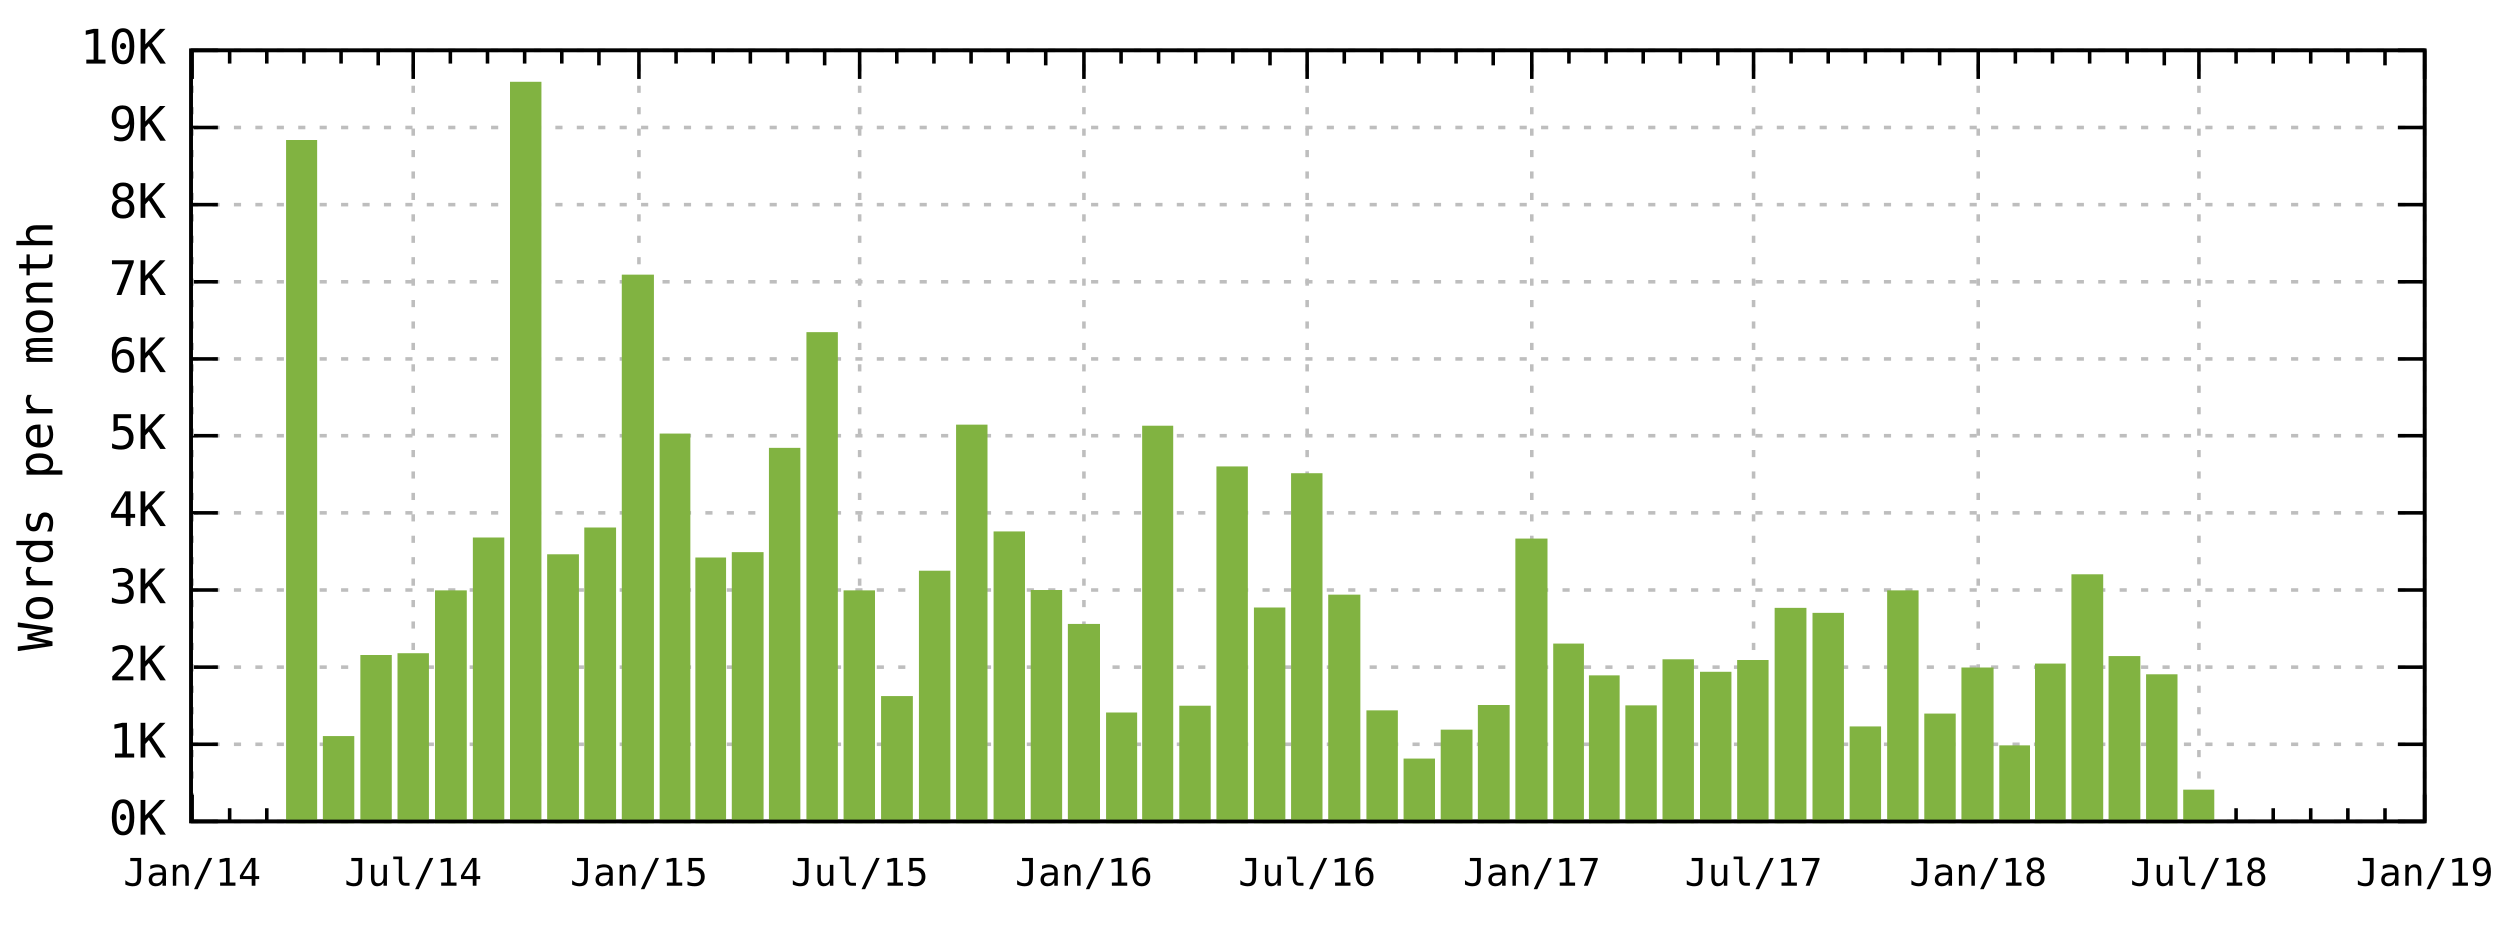
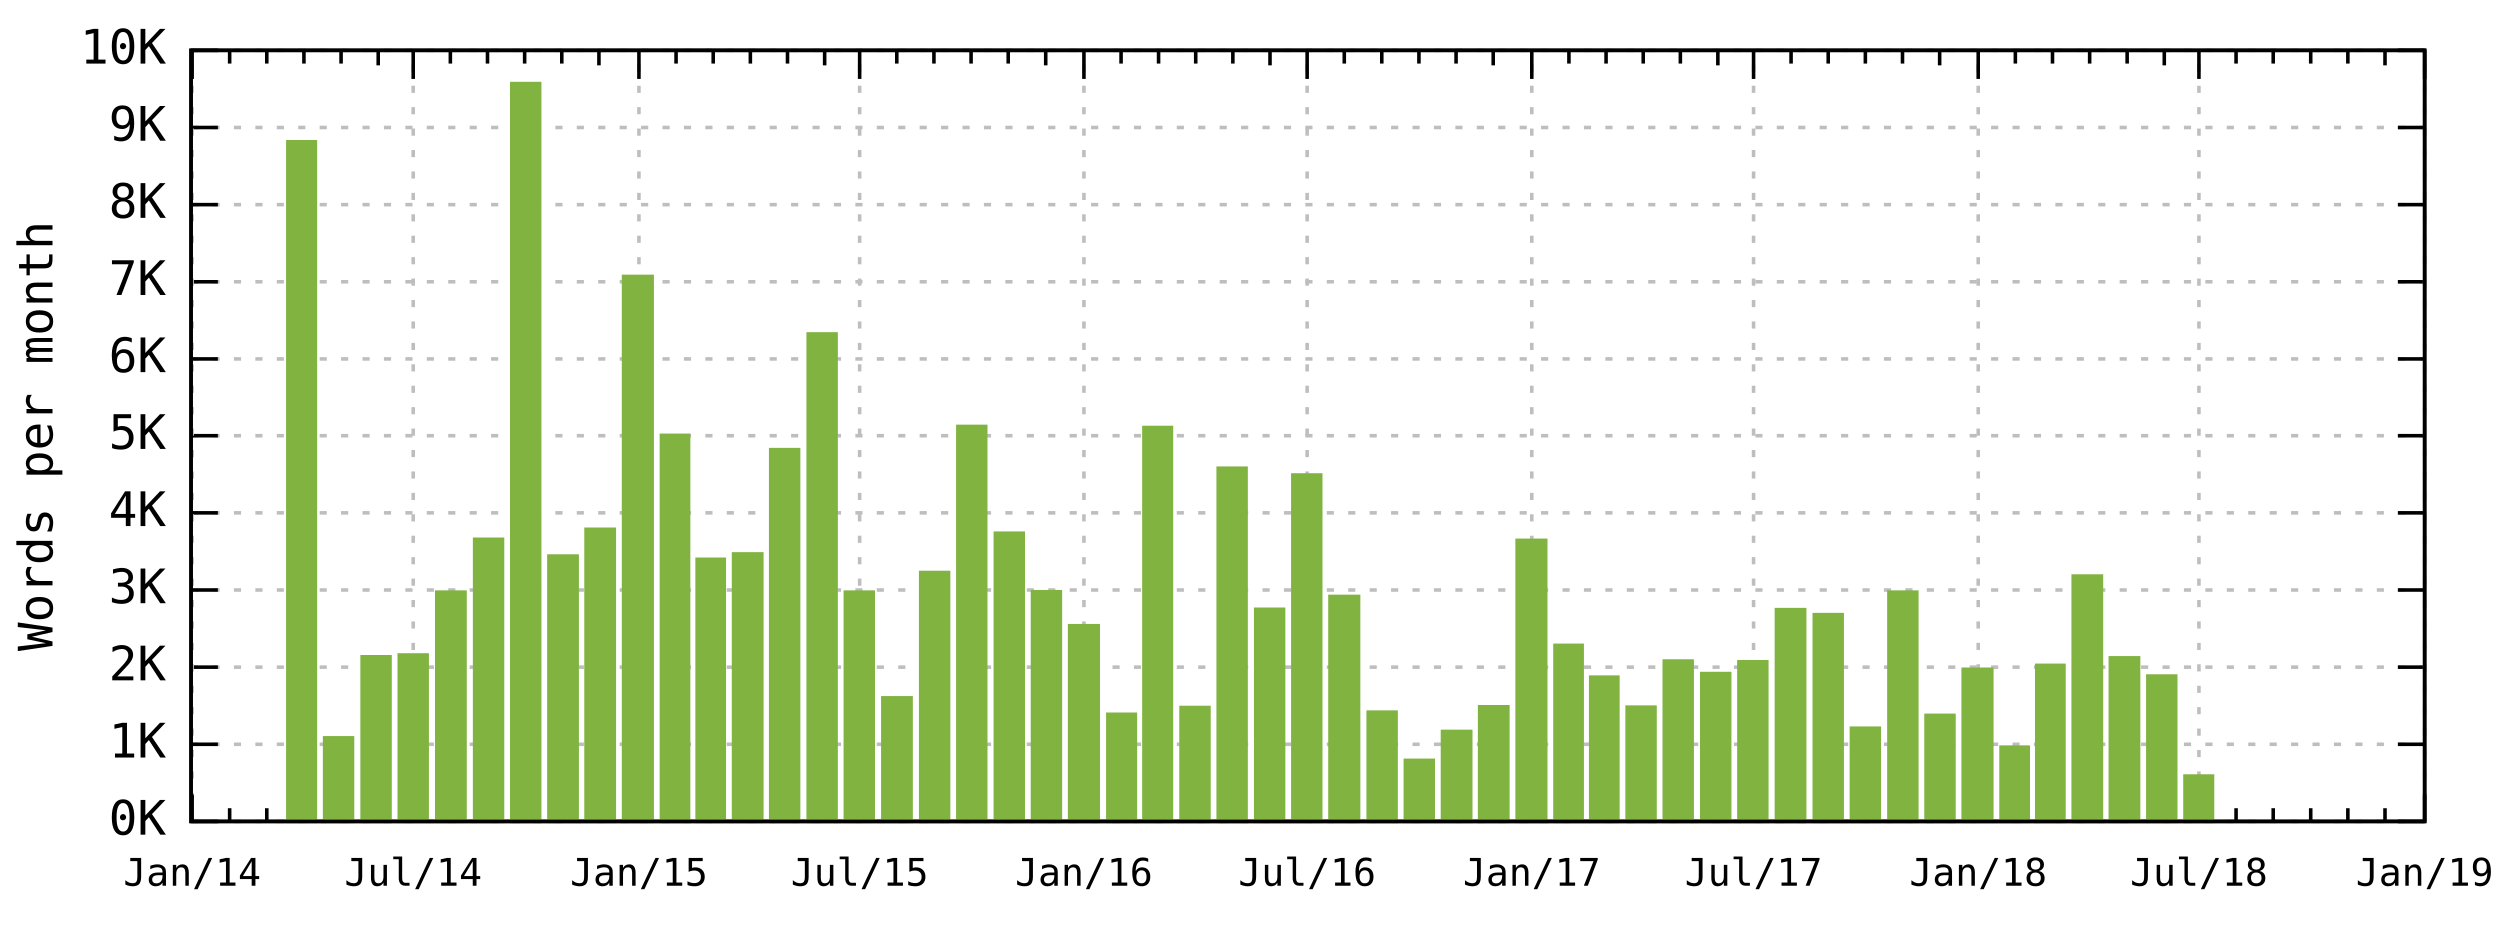
<svg xmlns="http://www.w3.org/2000/svg" xmlns:xlink="http://www.w3.org/1999/xlink" width="700" height="260" viewBox="0 0 700 260">
  <g id="gnuplot_canvas">
    <rect x="0" y="0" width="700" height="260" fill="none" />
    <defs>
      <circle id="gpDot" r="0.5" stroke-width="0.5" />
      <path id="gpPt0" stroke-width="0.267" stroke="currentColor" d="M-1,0 h2 M0,-1 v2" />
      <path id="gpPt1" stroke-width="0.267" stroke="currentColor" d="M-1,-1 L1,1 M1,-1 L-1,1" />
      <path id="gpPt2" stroke-width="0.267" stroke="currentColor" d="M-1,0 L1,0 M0,-1 L0,1 M-1,-1 L1,1 M-1,1 L1,-1" />
      <rect id="gpPt3" stroke-width="0.267" stroke="currentColor" x="-1" y="-1" width="2" height="2" />
      <rect id="gpPt4" stroke-width="0.267" stroke="currentColor" fill="currentColor" x="-1" y="-1" width="2" height="2" />
      <circle id="gpPt5" stroke-width="0.267" stroke="currentColor" cx="0" cy="0" r="1" />
      <use xlink:href="#gpPt5" id="gpPt6" fill="currentColor" stroke="none" />
      <path id="gpPt7" stroke-width="0.267" stroke="currentColor" d="M0,-1.33 L-1.33,0.67 L1.33,0.67 z" />
      <use xlink:href="#gpPt7" id="gpPt8" fill="currentColor" stroke="none" />
      <use xlink:href="#gpPt7" id="gpPt9" stroke="currentColor" transform="rotate(180)" />
      <use xlink:href="#gpPt9" id="gpPt10" fill="currentColor" stroke="none" />
      <use xlink:href="#gpPt3" id="gpPt11" stroke="currentColor" transform="rotate(45)" />
      <use xlink:href="#gpPt11" id="gpPt12" fill="currentColor" stroke="none" />
    </defs>
    <g style="fill:none; color:white; stroke:currentColor; stroke-width:1.00; stroke-linecap:butt; stroke-linejoin:miter">
</g>
    <g style="fill:none; color:black; stroke:currentColor; stroke-width:1.00; stroke-linecap:butt; stroke-linejoin:miter">
</g>
    <g style="fill:none; color:gray; stroke:currentColor; stroke-width:1.00; stroke-linecap:butt; stroke-linejoin:miter">
      <path stroke="rgb(190, 190, 190)" stroke-dasharray=" 2,4" class="gridline" d="M53.5,230.0 L678.9,230.0  h0.01" />
    </g>
    <g style="fill:none; color:black; stroke:currentColor; stroke-width:1.00; stroke-linecap:butt; stroke-linejoin:miter">
      <path stroke="black" d="M53.5,230.0 L61.0,230.0 M678.9,230.0 L671.4,230.0  h0.01" />
      <g transform="translate(46.5,233.7)" style="stroke:none; fill:rgb(0,0,0); font-family:monospace; font-size:10.00pt; text-anchor:end">
        <text>0K</text>
      </g>
    </g>
    <g style="fill:none; color:gray; stroke:currentColor; stroke-width:1.00; stroke-linecap:butt; stroke-linejoin:miter">
      <path stroke="rgb(190, 190, 190)" stroke-dasharray=" 2,4" class="gridline" d="M53.5,208.4 L678.9,208.4  h0.01" />
    </g>
    <g style="fill:none; color:black; stroke:currentColor; stroke-width:1.00; stroke-linecap:butt; stroke-linejoin:miter">
      <path stroke="black" d="M53.5,208.4 L61.0,208.4 M678.9,208.4 L671.4,208.4  h0.01" />
      <g transform="translate(46.5,212.1)" style="stroke:none; fill:rgb(0,0,0); font-family:monospace; font-size:10.00pt; text-anchor:end">
        <text>1K</text>
      </g>
    </g>
    <g style="fill:none; color:gray; stroke:currentColor; stroke-width:1.00; stroke-linecap:butt; stroke-linejoin:miter">
      <path stroke="rgb(190, 190, 190)" stroke-dasharray=" 2,4" class="gridline" d="M53.5,186.8 L678.9,186.8  h0.01" />
    </g>
    <g style="fill:none; color:black; stroke:currentColor; stroke-width:1.00; stroke-linecap:butt; stroke-linejoin:miter">
      <path stroke="black" d="M53.5,186.8 L61.0,186.8 M678.9,186.8 L671.4,186.8  h0.01" />
      <g transform="translate(46.5,190.5)" style="stroke:none; fill:rgb(0,0,0); font-family:monospace; font-size:10.00pt; text-anchor:end">
        <text>2K</text>
      </g>
    </g>
    <g style="fill:none; color:gray; stroke:currentColor; stroke-width:1.00; stroke-linecap:butt; stroke-linejoin:miter">
      <path stroke="rgb(190, 190, 190)" stroke-dasharray=" 2,4" class="gridline" d="M53.5,165.2 L678.9,165.2  h0.01" />
    </g>
    <g style="fill:none; color:black; stroke:currentColor; stroke-width:1.00; stroke-linecap:butt; stroke-linejoin:miter">
      <path stroke="black" d="M53.5,165.2 L61.0,165.2 M678.9,165.2 L671.4,165.2  h0.01" />
      <g transform="translate(46.5,168.9)" style="stroke:none; fill:rgb(0,0,0); font-family:monospace; font-size:10.00pt; text-anchor:end">
        <text>3K</text>
      </g>
    </g>
    <g style="fill:none; color:gray; stroke:currentColor; stroke-width:1.00; stroke-linecap:butt; stroke-linejoin:miter">
      <path stroke="rgb(190, 190, 190)" stroke-dasharray=" 2,4" class="gridline" d="M53.5,143.6 L678.9,143.6  h0.01" />
    </g>
    <g style="fill:none; color:black; stroke:currentColor; stroke-width:1.00; stroke-linecap:butt; stroke-linejoin:miter">
      <path stroke="black" d="M53.5,143.6 L61.0,143.6 M678.9,143.6 L671.4,143.6  h0.01" />
      <g transform="translate(46.5,147.3)" style="stroke:none; fill:rgb(0,0,0); font-family:monospace; font-size:10.00pt; text-anchor:end">
        <text>4K</text>
      </g>
    </g>
    <g style="fill:none; color:gray; stroke:currentColor; stroke-width:1.00; stroke-linecap:butt; stroke-linejoin:miter">
      <path stroke="rgb(190, 190, 190)" stroke-dasharray=" 2,4" class="gridline" d="M53.5,122.0 L678.9,122.0  h0.01" />
    </g>
    <g style="fill:none; color:black; stroke:currentColor; stroke-width:1.00; stroke-linecap:butt; stroke-linejoin:miter">
      <path stroke="black" d="M53.5,122.0 L61.0,122.0 M678.9,122.0 L671.4,122.0  h0.01" />
      <g transform="translate(46.5,125.7)" style="stroke:none; fill:rgb(0,0,0); font-family:monospace; font-size:10.00pt; text-anchor:end">
        <text>5K</text>
      </g>
    </g>
    <g style="fill:none; color:gray; stroke:currentColor; stroke-width:1.00; stroke-linecap:butt; stroke-linejoin:miter">
      <path stroke="rgb(190, 190, 190)" stroke-dasharray=" 2,4" class="gridline" d="M53.5,100.5 L678.9,100.5  h0.01" />
    </g>
    <g style="fill:none; color:black; stroke:currentColor; stroke-width:1.00; stroke-linecap:butt; stroke-linejoin:miter">
      <path stroke="black" d="M53.5,100.5 L61.0,100.5 M678.9,100.5 L671.4,100.5  h0.01" />
      <g transform="translate(46.5,104.2)" style="stroke:none; fill:rgb(0,0,0); font-family:monospace; font-size:10.00pt; text-anchor:end">
        <text>6K</text>
      </g>
    </g>
    <g style="fill:none; color:gray; stroke:currentColor; stroke-width:1.00; stroke-linecap:butt; stroke-linejoin:miter">
      <path stroke="rgb(190, 190, 190)" stroke-dasharray=" 2,4" class="gridline" d="M53.5,78.9 L678.9,78.9  h0.01" />
    </g>
    <g style="fill:none; color:black; stroke:currentColor; stroke-width:1.00; stroke-linecap:butt; stroke-linejoin:miter">
      <path stroke="black" d="M53.5,78.9 L61.0,78.9 M678.9,78.9 L671.4,78.9  h0.01" />
      <g transform="translate(46.5,82.6)" style="stroke:none; fill:rgb(0,0,0); font-family:monospace; font-size:10.00pt; text-anchor:end">
        <text>7K</text>
      </g>
    </g>
    <g style="fill:none; color:gray; stroke:currentColor; stroke-width:1.00; stroke-linecap:butt; stroke-linejoin:miter">
      <path stroke="rgb(190, 190, 190)" stroke-dasharray=" 2,4" class="gridline" d="M53.5,57.3 L678.9,57.3  h0.01" />
    </g>
    <g style="fill:none; color:black; stroke:currentColor; stroke-width:1.00; stroke-linecap:butt; stroke-linejoin:miter">
      <path stroke="black" d="M53.5,57.3 L61.0,57.3 M678.9,57.3 L671.4,57.3  h0.01" />
      <g transform="translate(46.5,61.0)" style="stroke:none; fill:rgb(0,0,0); font-family:monospace; font-size:10.00pt; text-anchor:end">
        <text>8K</text>
      </g>
    </g>
    <g style="fill:none; color:gray; stroke:currentColor; stroke-width:1.00; stroke-linecap:butt; stroke-linejoin:miter">
      <path stroke="rgb(190, 190, 190)" stroke-dasharray=" 2,4" class="gridline" d="M53.5,35.7 L678.9,35.7  h0.01" />
    </g>
    <g style="fill:none; color:black; stroke:currentColor; stroke-width:1.00; stroke-linecap:butt; stroke-linejoin:miter">
      <path stroke="black" d="M53.5,35.7 L61.0,35.7 M678.9,35.7 L671.4,35.7  h0.01" />
      <g transform="translate(46.5,39.4)" style="stroke:none; fill:rgb(0,0,0); font-family:monospace; font-size:10.00pt; text-anchor:end">
        <text>9K</text>
      </g>
    </g>
    <g style="fill:none; color:gray; stroke:currentColor; stroke-width:1.00; stroke-linecap:butt; stroke-linejoin:miter">
      <path stroke="rgb(190, 190, 190)" stroke-dasharray=" 2,4" class="gridline" d="M53.5,14.1 L678.9,14.1  h0.01" />
    </g>
    <g style="fill:none; color:black; stroke:currentColor; stroke-width:1.00; stroke-linecap:butt; stroke-linejoin:miter">
      <path stroke="black" d="M53.5,14.1 L61.0,14.1 M678.9,14.1 L671.4,14.1  h0.01" />
      <g transform="translate(46.5,17.8)" style="stroke:none; fill:rgb(0,0,0); font-family:monospace; font-size:10.00pt; text-anchor:end">
        <text>10K</text>
      </g>
    </g>
    <g style="fill:none; color:gray; stroke:currentColor; stroke-width:1.00; stroke-linecap:butt; stroke-linejoin:miter">
      <path stroke="rgb(190, 190, 190)" stroke-dasharray=" 2,4" class="gridline" d="M53.8,230.0 L53.8,14.1  h0.01" />
    </g>
    <g style="fill:none; color:black; stroke:currentColor; stroke-width:1.00; stroke-linecap:butt; stroke-linejoin:miter">
      <path stroke="black" d="M53.8,230.0 L53.8,222.5 M53.8,14.1 L53.8,21.6  h0.01" />
      <g transform="translate(53.8,248.0)" style="stroke:none; fill:rgb(0,0,0); font-family:monospace; font-size:8.00pt; text-anchor:middle">
        <text>Jan/14</text>
      </g>
      <path stroke="black" d="M64.3,230.0 L64.3,226.3 M64.3,14.1 L64.3,17.8 M74.7,230.0 L74.7,226.3 M74.7,14.1 L74.7,17.8    M85.1,230.0 L85.1,226.3 M85.1,14.1 L85.1,17.8 M95.5,230.0 L95.5,226.3 M95.5,14.1 L95.5,17.8    M105.9,230.0 L105.9,226.3 M105.9,14.1 L105.9,17.8  h0.01" />
    </g>
    <g style="fill:none; color:gray; stroke:currentColor; stroke-width:1.00; stroke-linecap:butt; stroke-linejoin:miter">
      <path stroke="rgb(190, 190, 190)" stroke-dasharray=" 2,4" class="gridline" d="M115.7,230.0 L115.7,14.1  h0.01" />
    </g>
    <g style="fill:none; color:black; stroke:currentColor; stroke-width:1.00; stroke-linecap:butt; stroke-linejoin:miter">
      <path stroke="black" d="M115.7,230.0 L115.7,222.5 M115.7,14.1 L115.7,21.6  h0.01" />
      <g transform="translate(115.7,248.0)" style="stroke:none; fill:rgb(0,0,0); font-family:monospace; font-size:8.00pt; text-anchor:middle">
        <text>Jul/14</text>
      </g>
      <path stroke="black" d="M126.1,230.0 L126.1,226.3 M126.1,14.1 L126.1,17.8 M136.5,230.0 L136.5,226.3 M136.5,14.1 L136.5,17.8    M146.9,230.0 L146.9,226.3 M146.9,14.1 L146.9,17.8 M157.3,230.0 L157.3,226.3 M157.3,14.1 L157.3,17.8    M167.7,230.0 L167.7,226.3 M167.7,14.1 L167.7,17.8  h0.01" />
    </g>
    <g style="fill:none; color:gray; stroke:currentColor; stroke-width:1.00; stroke-linecap:butt; stroke-linejoin:miter">
      <path stroke="rgb(190, 190, 190)" stroke-dasharray=" 2,4" class="gridline" d="M178.9,230.0 L178.9,14.1  h0.01" />
    </g>
    <g style="fill:none; color:black; stroke:currentColor; stroke-width:1.00; stroke-linecap:butt; stroke-linejoin:miter">
      <path stroke="black" d="M178.9,230.0 L178.9,222.5 M178.9,14.1 L178.9,21.6  h0.01" />
      <g transform="translate(178.9,248.0)" style="stroke:none; fill:rgb(0,0,0); font-family:monospace; font-size:8.00pt; text-anchor:middle">
        <text>Jan/15</text>
      </g>
      <path stroke="black" d="M189.3,230.0 L189.3,226.3 M189.3,14.1 L189.3,17.8 M199.7,230.0 L199.7,226.3 M199.7,14.1 L199.7,17.8    M210.1,230.0 L210.1,226.3 M210.1,14.1 L210.1,17.8 M220.5,230.0 L220.5,226.3 M220.5,14.1 L220.5,17.8    M230.9,230.0 L230.9,226.3 M230.9,14.1 L230.9,17.8  h0.01" />
    </g>
    <g style="fill:none; color:gray; stroke:currentColor; stroke-width:1.00; stroke-linecap:butt; stroke-linejoin:miter">
      <path stroke="rgb(190, 190, 190)" stroke-dasharray=" 2,4" class="gridline" d="M240.7,230.0 L240.7,14.1  h0.01" />
    </g>
    <g style="fill:none; color:black; stroke:currentColor; stroke-width:1.00; stroke-linecap:butt; stroke-linejoin:miter">
      <path stroke="black" d="M240.7,230.0 L240.7,222.5 M240.7,14.1 L240.7,21.6  h0.01" />
      <g transform="translate(240.7,248.0)" style="stroke:none; fill:rgb(0,0,0); font-family:monospace; font-size:8.00pt; text-anchor:middle">
        <text>Jul/15</text>
      </g>
      <path stroke="black" d="M251.1,230.0 L251.1,226.3 M251.1,14.1 L251.1,17.8 M261.5,230.0 L261.5,226.3 M261.5,14.1 L261.5,17.8    M271.9,230.0 L271.9,226.3 M271.9,14.1 L271.9,17.8 M282.3,230.0 L282.3,226.3 M282.3,14.1 L282.3,17.8    M292.8,230.0 L292.8,226.3 M292.8,14.1 L292.8,17.8  h0.01" />
    </g>
    <g style="fill:none; color:gray; stroke:currentColor; stroke-width:1.00; stroke-linecap:butt; stroke-linejoin:miter">
      <path stroke="rgb(190, 190, 190)" stroke-dasharray=" 2,4" class="gridline" d="M303.5,230.0 L303.5,14.1  h0.01" />
    </g>
    <g style="fill:none; color:black; stroke:currentColor; stroke-width:1.00; stroke-linecap:butt; stroke-linejoin:miter">
      <path stroke="black" d="M303.5,230.0 L303.5,222.5 M303.5,14.1 L303.5,21.6  h0.01" />
      <g transform="translate(303.5,248.0)" style="stroke:none; fill:rgb(0,0,0); font-family:monospace; font-size:8.00pt; text-anchor:middle">
        <text>Jan/16</text>
      </g>
      <path stroke="black" d="M313.9,230.0 L313.9,226.3 M313.9,14.1 L313.9,17.8 M324.4,230.0 L324.4,226.3 M324.4,14.1 L324.4,17.8    M334.8,230.0 L334.8,226.3 M334.8,14.1 L334.8,17.8 M345.2,230.0 L345.2,226.3 M345.2,14.1 L345.2,17.8    M355.6,230.0 L355.6,226.3 M355.6,14.1 L355.6,17.8  h0.01" />
    </g>
    <g style="fill:none; color:gray; stroke:currentColor; stroke-width:1.00; stroke-linecap:butt; stroke-linejoin:miter">
      <path stroke="rgb(190, 190, 190)" stroke-dasharray=" 2,4" class="gridline" d="M366.0,230.0 L366.0,14.1  h0.01" />
    </g>
    <g style="fill:none; color:black; stroke:currentColor; stroke-width:1.00; stroke-linecap:butt; stroke-linejoin:miter">
      <path stroke="black" d="M366.0,230.0 L366.0,222.5 M366.0,14.1 L366.0,21.6  h0.01" />
      <g transform="translate(366.0,248.0)" style="stroke:none; fill:rgb(0,0,0); font-family:monospace; font-size:8.00pt; text-anchor:middle">
        <text>Jul/16</text>
      </g>
      <path stroke="black" d="M376.4,230.0 L376.4,226.3 M376.4,14.1 L376.4,17.8 M386.9,230.0 L386.9,226.3 M386.9,14.1 L386.9,17.8    M397.3,230.0 L397.3,226.3 M397.3,14.1 L397.3,17.8 M407.7,230.0 L407.7,226.3 M407.7,14.1 L407.7,17.8    M418.1,230.0 L418.1,226.3 M418.1,14.1 L418.1,17.8  h0.01" />
    </g>
    <g style="fill:none; color:gray; stroke:currentColor; stroke-width:1.00; stroke-linecap:butt; stroke-linejoin:miter">
      <path stroke="rgb(190, 190, 190)" stroke-dasharray=" 2,4" class="gridline" d="M428.9,230.0 L428.9,14.1  h0.01" />
    </g>
    <g style="fill:none; color:black; stroke:currentColor; stroke-width:1.00; stroke-linecap:butt; stroke-linejoin:miter">
      <path stroke="black" d="M428.9,230.0 L428.9,222.5 M428.9,14.1 L428.9,21.6  h0.01" />
      <g transform="translate(428.9,248.0)" style="stroke:none; fill:rgb(0,0,0); font-family:monospace; font-size:8.00pt; text-anchor:middle">
        <text>Jan/17</text>
      </g>
      <path stroke="black" d="M439.3,230.0 L439.3,226.3 M439.3,14.1 L439.3,17.8 M449.7,230.0 L449.7,226.3 M449.7,14.1 L449.7,17.8    M460.1,230.0 L460.1,226.3 M460.1,14.1 L460.1,17.8 M470.5,230.0 L470.5,226.3 M470.5,14.1 L470.5,17.8    M481.0,230.0 L481.0,226.3 M481.0,14.1 L481.0,17.8  h0.01" />
    </g>
    <g style="fill:none; color:gray; stroke:currentColor; stroke-width:1.00; stroke-linecap:butt; stroke-linejoin:miter">
      <path stroke="rgb(190, 190, 190)" stroke-dasharray=" 2,4" class="gridline" d="M491.0,230.0 L491.0,14.1  h0.01" />
    </g>
    <g style="fill:none; color:black; stroke:currentColor; stroke-width:1.00; stroke-linecap:butt; stroke-linejoin:miter">
      <path stroke="black" d="M491.0,230.0 L491.0,222.5 M491.0,14.1 L491.0,21.6  h0.01" />
      <g transform="translate(491.0,248.0)" style="stroke:none; fill:rgb(0,0,0); font-family:monospace; font-size:8.00pt; text-anchor:middle">
        <text>Jul/17</text>
      </g>
      <path stroke="black" d="M501.5,230.0 L501.5,226.3 M501.5,14.1 L501.5,17.8 M511.9,230.0 L511.9,226.3 M511.9,14.1 L511.9,17.8    M522.3,230.0 L522.3,226.3 M522.3,14.1 L522.3,17.8 M532.7,230.0 L532.7,226.3 M532.7,14.1 L532.7,17.8    M543.1,230.0 L543.1,226.3 M543.1,14.1 L543.1,17.8  h0.01" />
    </g>
    <g style="fill:none; color:gray; stroke:currentColor; stroke-width:1.00; stroke-linecap:butt; stroke-linejoin:miter">
      <path stroke="rgb(190, 190, 190)" stroke-dasharray=" 2,4" class="gridline" d="M553.9,230.0 L553.9,14.1  h0.01" />
    </g>
    <g style="fill:none; color:black; stroke:currentColor; stroke-width:1.00; stroke-linecap:butt; stroke-linejoin:miter">
      <path stroke="black" d="M553.9,230.0 L553.9,222.5 M553.9,14.1 L553.9,21.6  h0.01" />
      <g transform="translate(553.9,248.0)" style="stroke:none; fill:rgb(0,0,0); font-family:monospace; font-size:8.00pt; text-anchor:middle">
        <text>Jan/18</text>
      </g>
      <path stroke="black" d="M564.3,230.0 L564.3,226.3 M564.3,14.1 L564.3,17.8 M574.7,230.0 L574.7,226.3 M574.7,14.1 L574.7,17.8    M585.1,230.0 L585.1,226.3 M585.1,14.1 L585.1,17.8 M595.6,230.0 L595.6,226.3 M595.6,14.1 L595.6,17.8    M606.0,230.0 L606.0,226.3 M606.0,14.1 L606.0,17.8  h0.01" />
    </g>
    <g style="fill:none; color:gray; stroke:currentColor; stroke-width:1.00; stroke-linecap:butt; stroke-linejoin:miter">
      <path stroke="rgb(190, 190, 190)" stroke-dasharray=" 2,4" class="gridline" d="M615.7,230.0 L615.7,14.1  h0.01" />
    </g>
    <g style="fill:none; color:black; stroke:currentColor; stroke-width:1.00; stroke-linecap:butt; stroke-linejoin:miter">
      <path stroke="black" d="M615.7,230.0 L615.7,222.5 M615.7,14.1 L615.7,21.6  h0.01" />
      <g transform="translate(615.7,248.0)" style="stroke:none; fill:rgb(0,0,0); font-family:monospace; font-size:8.00pt; text-anchor:middle">
        <text>Jul/18</text>
      </g>
      <path stroke="black" d="M626.1,230.0 L626.1,226.3 M626.1,14.1 L626.1,17.8 M636.5,230.0 L636.5,226.3 M636.5,14.1 L636.5,17.8    M647.0,230.0 L647.0,226.3 M647.0,14.1 L647.0,17.8 M657.4,230.0 L657.4,226.3 M657.4,14.1 L657.4,17.8    M667.8,230.0 L667.8,226.3 M667.8,14.1 L667.8,17.8  h0.01" />
    </g>
    <g style="fill:none; color:gray; stroke:currentColor; stroke-width:1.00; stroke-linecap:butt; stroke-linejoin:miter">
      <path stroke="rgb(190, 190, 190)" stroke-dasharray=" 2,4" class="gridline" d="M678.9,230.0 L678.9,14.1  h0.01" />
    </g>
    <g style="fill:none; color:black; stroke:currentColor; stroke-width:1.00; stroke-linecap:butt; stroke-linejoin:miter">
      <path stroke="black" d="M678.9,230.0 L678.9,222.5 M678.9,14.1 L678.9,21.6  h0.01" />
      <g transform="translate(678.9,248.0)" style="stroke:none; fill:rgb(0,0,0); font-family:monospace; font-size:8.00pt; text-anchor:middle">
        <text>Jan/19</text>
      </g>
      <path stroke="black" d="M53.5,14.1 L53.5,230.0 L678.9,230.0 L678.9,14.1 L53.5,14.1 Z  h0.01" />
      <g transform="translate(14.7,122.1) rotate(270)" style="stroke:none; fill:rgb(0,0,0); font-family:monospace; font-size:10.00pt; text-anchor:middle">
        <text>Words per month</text>
      </g>
    </g>
    <g id="gnuplot_plot_1">
      <g style="fill:none; color:red; stroke:currentColor; stroke-width:1.00; stroke-linecap:butt; stroke-linejoin:miter">
        <g style="stroke:none; shape-rendering:crispEdges">
          <polygon fill="rgb(129, 179,  65)" points="80.6,230.0 88.4,230.0 88.4,39.6 80.6,39.6 " />
        </g>
        <path stroke="rgb(129, 179,  65)" d="M80.6,230.0 L80.6,39.7 L88.3,39.7 L88.3,230.0 L80.6,230.0 Z  h0.01" />
        <g style="stroke:none; shape-rendering:crispEdges">
          <polygon fill="rgb(129, 179,  65)" points="90.9,230.0 98.8,230.0 98.8,206.5 90.9,206.5 " />
        </g>
        <path stroke="rgb(129, 179,  65)" d="M90.9,230.0 L90.9,206.6 L98.7,206.6 L98.7,230.0 L90.9,230.0 Z  h0.01" />
        <g style="stroke:none; shape-rendering:crispEdges">
          <polygon fill="rgb(129, 179,  65)" points="101.4,230.0 109.3,230.0 109.3,183.8 101.4,183.8 " />
        </g>
        <path stroke="rgb(129, 179,  65)" d="M101.4,230.0 L101.4,183.9 L109.2,183.9 L109.2,230.0 L101.4,230.0 Z  h0.01" />
        <g style="stroke:none; shape-rendering:crispEdges">
          <polygon fill="rgb(129, 179,  65)" points="111.8,230.0 119.7,230.0 119.7,183.3 111.8,183.3 " />
        </g>
        <path stroke="rgb(129, 179,  65)" d="M111.8,230.0 L111.8,183.4 L119.6,183.4 L119.6,230.0 L111.8,230.0 Z  h0.01" />
        <g style="stroke:none; shape-rendering:crispEdges">
          <polygon fill="rgb(129, 179,  65)" points="122.3,230.0 130.3,230.0 130.3,165.7 122.3,165.7 " />
        </g>
        <path stroke="rgb(129, 179,  65)" d="M122.3,230.0 L122.3,165.8 L130.2,165.8 L130.2,230.0 L122.3,230.0 Z  h0.01" />
        <g style="stroke:none; shape-rendering:crispEdges">
          <polygon fill="rgb(129, 179,  65)" points="132.9,230.0 140.8,230.0 140.8,150.9 132.9,150.9 " />
        </g>
        <path stroke="rgb(129, 179,  65)" d="M132.9,230.0 L132.9,151.0 L140.7,151.0 L140.7,230.0 L132.9,230.0 Z  h0.01" />
        <g style="stroke:none; shape-rendering:crispEdges">
          <polygon fill="rgb(129, 179,  65)" points="143.3,230.0 151.2,230.0 151.2,23.3 143.3,23.3 " />
        </g>
        <path stroke="rgb(129, 179,  65)" d="M143.3,230.0 L143.3,23.4 L151.1,23.4 L151.1,230.0 L143.3,230.0 Z  h0.01" />
        <g style="stroke:none; shape-rendering:crispEdges">
          <polygon fill="rgb(129, 179,  65)" points="153.7,230.0 161.7,230.0 161.7,155.6 153.7,155.6 " />
        </g>
        <path stroke="rgb(129, 179,  65)" d="M153.7,230.0 L153.7,155.7 L161.6,155.7 L161.6,230.0 L153.7,230.0 Z  h0.01" />
        <g style="stroke:none; shape-rendering:crispEdges">
          <polygon fill="rgb(129, 179,  65)" points="164.1,230.0 172.1,230.0 172.1,148.1 164.1,148.1 " />
        </g>
        <path stroke="rgb(129, 179,  65)" d="M164.1,230.0 L164.1,148.2 L172.0,148.2 L172.0,230.0 L164.1,230.0 Z  h0.01" />
        <g style="stroke:none; shape-rendering:crispEdges">
          <polygon fill="rgb(129, 179,  65)" points="174.6,230.0 182.7,230.0 182.7,77.3 174.6,77.3 " />
        </g>
        <path stroke="rgb(129, 179,  65)" d="M174.6,230.0 L174.6,77.4 L182.6,77.4 L182.6,230.0 L174.6,230.0 Z  h0.01" />
        <g style="stroke:none; shape-rendering:crispEdges">
          <polygon fill="rgb(129, 179,  65)" points="185.2,230.0 192.9,230.0 192.9,121.8 185.2,121.8 " />
        </g>
        <path stroke="rgb(129, 179,  65)" d="M185.2,230.0 L185.2,121.9 L192.8,121.9 L192.8,230.0 L185.2,230.0 Z  h0.01" />
        <g style="stroke:none; shape-rendering:crispEdges">
          <polygon fill="rgb(129, 179,  65)" points="195.2,230.0 202.9,230.0 202.9,156.5 195.2,156.5 " />
        </g>
        <path stroke="rgb(129, 179,  65)" d="M195.2,230.0 L195.2,156.6 L202.8,156.6 L202.8,230.0 L195.2,230.0 Z  h0.01" />
        <g style="stroke:none; shape-rendering:crispEdges">
          <polygon fill="rgb(129, 179,  65)" points="205.4,230.0 213.4,230.0 213.4,155.0 205.4,155.0 " />
        </g>
        <path stroke="rgb(129, 179,  65)" d="M205.4,230.0 L205.4,155.1 L213.3,155.1 L213.3,230.0 L205.4,230.0 Z  h0.01" />
        <g style="stroke:none; shape-rendering:crispEdges">
          <polygon fill="rgb(129, 179,  65)" points="215.8,230.0 223.7,230.0 223.7,125.8 215.8,125.8 " />
        </g>
        <path stroke="rgb(129, 179,  65)" d="M215.8,230.0 L215.8,125.9 L223.6,125.9 L223.6,230.0 L215.8,230.0 Z  h0.01" />
        <g style="stroke:none; shape-rendering:crispEdges">
          <polygon fill="rgb(129, 179,  65)" points="226.3,230.0 234.2,230.0 234.2,93.4 226.3,93.4 " />
        </g>
        <path stroke="rgb(129, 179,  65)" d="M226.3,230.0 L226.3,93.5 L234.1,93.5 L234.1,230.0 L226.3,230.0 Z  h0.01" />
        <g style="stroke:none; shape-rendering:crispEdges">
          <polygon fill="rgb(129, 179,  65)" points="236.7,230.0 244.6,230.0 244.6,165.7 236.7,165.7 " />
        </g>
        <path stroke="rgb(129, 179,  65)" d="M236.7,230.0 L236.7,165.8 L244.5,165.8 L244.5,230.0 L236.7,230.0 Z  h0.01" />
        <g style="stroke:none; shape-rendering:crispEdges">
          <polygon fill="rgb(129, 179,  65)" points="247.2,230.0 255.2,230.0 255.2,195.3 247.2,195.3 " />
        </g>
        <path stroke="rgb(129, 179,  65)" d="M247.2,230.0 L247.2,195.4 L255.1,195.4 L255.1,230.0 L247.2,230.0 Z  h0.01" />
        <g style="stroke:none; shape-rendering:crispEdges">
          <polygon fill="rgb(129, 179,  65)" points="257.8,230.0 265.7,230.0 265.7,160.2 257.8,160.2 " />
        </g>
        <path stroke="rgb(129, 179,  65)" d="M257.8,230.0 L257.8,160.3 L265.6,160.3 L265.6,230.0 L257.8,230.0 Z  h0.01" />
        <g style="stroke:none; shape-rendering:crispEdges">
          <polygon fill="rgb(129, 179,  65)" points="268.2,230.0 276.1,230.0 276.1,119.3 268.2,119.3 " />
        </g>
        <path stroke="rgb(129, 179,  65)" d="M268.2,230.0 L268.2,119.4 L276.0,119.4 L276.0,230.0 L268.2,230.0 Z  h0.01" />
        <g style="stroke:none; shape-rendering:crispEdges">
          <polygon fill="rgb(129, 179,  65)" points="278.7,230.0 286.6,230.0 286.6,149.2 278.7,149.2 " />
        </g>
        <path stroke="rgb(129, 179,  65)" d="M278.7,230.0 L278.7,149.3 L286.5,149.3 L286.5,230.0 L278.7,230.0 Z  h0.01" />
        <g style="stroke:none; shape-rendering:crispEdges">
          <polygon fill="rgb(129, 179,  65)" points="289.1,230.0 297.0,230.0 297.0,165.6 289.1,165.6 " />
        </g>
        <path stroke="rgb(129, 179,  65)" d="M289.1,230.0 L289.1,165.7 L296.9,165.7 L296.9,230.0 L289.1,230.0 Z  h0.01" />
        <g style="stroke:none; shape-rendering:crispEdges">
          <polygon fill="rgb(129, 179,  65)" points="299.5,230.0 307.6,230.0 307.6,175.1 299.5,175.1 " />
        </g>
        <path stroke="rgb(129, 179,  65)" d="M299.5,230.0 L299.5,175.2 L307.5,175.2 L307.5,230.0 L299.5,230.0 Z  h0.01" />
        <g style="stroke:none; shape-rendering:crispEdges">
          <polygon fill="rgb(129, 179,  65)" points="310.2,230.0 318.0,230.0 318.0,199.9 310.2,199.9 " />
        </g>
        <path stroke="rgb(129, 179,  65)" d="M310.2,230.0 L310.2,200.0 L317.9,200.0 L317.9,230.0 L310.2,230.0 Z  h0.01" />
        <g style="stroke:none; shape-rendering:crispEdges">
          <polygon fill="rgb(129, 179,  65)" points="320.3,230.0 328.1,230.0 328.1,119.6 320.3,119.6 " />
        </g>
        <path stroke="rgb(129, 179,  65)" d="M320.3,230.0 L320.3,119.7 L328.0,119.7 L328.0,230.0 L320.3,230.0 Z  h0.01" />
        <g style="stroke:none; shape-rendering:crispEdges">
          <polygon fill="rgb(129, 179,  65)" points="330.7,230.0 338.6,230.0 338.6,198.0 330.7,198.0 " />
        </g>
        <path stroke="rgb(129, 179,  65)" d="M330.7,230.0 L330.7,198.1 L338.5,198.1 L338.5,230.0 L330.7,230.0 Z  h0.01" />
        <g style="stroke:none; shape-rendering:crispEdges">
          <polygon fill="rgb(129, 179,  65)" points="341.1,230.0 349.0,230.0 349.0,131.0 341.1,131.0 " />
        </g>
        <path stroke="rgb(129, 179,  65)" d="M341.1,230.0 L341.1,131.1 L348.9,131.1 L348.9,230.0 L341.1,230.0 Z  h0.01" />
        <g style="stroke:none; shape-rendering:crispEdges">
          <polygon fill="rgb(129, 179,  65)" points="351.6,230.0 359.5,230.0 359.5,170.5 351.6,170.5 " />
        </g>
        <path stroke="rgb(129, 179,  65)" d="M351.6,230.0 L351.6,170.6 L359.4,170.6 L359.4,230.0 L351.6,230.0 Z  h0.01" />
        <g style="stroke:none; shape-rendering:crispEdges">
          <polygon fill="rgb(129, 179,  65)" points="362.0,230.0 369.9,230.0 369.9,132.9 362.0,132.9 " />
        </g>
        <path stroke="rgb(129, 179,  65)" d="M362.0,230.0 L362.0,133.0 L369.8,133.0 L369.8,230.0 L362.0,230.0 Z  h0.01" />
        <g style="stroke:none; shape-rendering:crispEdges">
          <polygon fill="rgb(129, 179,  65)" points="372.4,230.0 380.5,230.0 380.5,166.9 372.4,166.9 " />
        </g>
        <path stroke="rgb(129, 179,  65)" d="M372.4,230.0 L372.4,167.0 L380.4,167.0 L380.4,230.0 L372.4,230.0 Z  h0.01" />
        <g style="stroke:none; shape-rendering:crispEdges">
          <polygon fill="rgb(129, 179,  65)" points="383.1,230.0 391.0,230.0 391.0,199.3 383.1,199.3 " />
        </g>
        <path stroke="rgb(129, 179,  65)" d="M383.1,230.0 L383.1,199.4 L390.9,199.4 L390.9,230.0 L383.1,230.0 Z  h0.01" />
        <g style="stroke:none; shape-rendering:crispEdges">
          <polygon fill="rgb(129, 179,  65)" points="393.5,230.0 401.4,230.0 401.4,212.8 393.5,212.8 " />
        </g>
        <path stroke="rgb(129, 179,  65)" d="M393.5,230.0 L393.5,212.9 L401.3,212.9 L401.3,230.0 L393.5,230.0 Z  h0.01" />
        <g style="stroke:none; shape-rendering:crispEdges">
          <polygon fill="rgb(129, 179,  65)" points="403.9,230.0 411.9,230.0 411.9,204.7 403.9,204.7 " />
        </g>
        <path stroke="rgb(129, 179,  65)" d="M403.9,230.0 L403.9,204.8 L411.8,204.8 L411.8,230.0 L403.9,230.0 Z  h0.01" />
        <g style="stroke:none; shape-rendering:crispEdges">
          <polygon fill="rgb(129, 179,  65)" points="414.3,230.0 422.3,230.0 422.3,197.8 414.3,197.8 " />
        </g>
        <path stroke="rgb(129, 179,  65)" d="M414.3,230.0 L414.3,197.9 L422.2,197.9 L422.2,230.0 L414.3,230.0 Z  h0.01" />
        <g style="stroke:none; shape-rendering:crispEdges">
          <polygon fill="rgb(129, 179,  65)" points="424.8,230.0 432.9,230.0 432.9,151.2 424.8,151.2 " />
        </g>
        <path stroke="rgb(129, 179,  65)" d="M424.8,230.0 L424.8,151.3 L432.8,151.3 L432.8,230.0 L424.8,230.0 Z  h0.01" />
        <g style="stroke:none; shape-rendering:crispEdges">
          <polygon fill="rgb(129, 179,  65)" points="435.4,230.0 443.1,230.0 443.1,180.6 435.4,180.6 " />
        </g>
        <path stroke="rgb(129, 179,  65)" d="M435.4,230.0 L435.4,180.7 L443.0,180.7 L443.0,230.0 L435.4,230.0 Z  h0.01" />
        <g style="stroke:none; shape-rendering:crispEdges">
          <polygon fill="rgb(129, 179,  65)" points="445.4,230.0 453.1,230.0 453.1,189.5 445.4,189.5 " />
        </g>
        <path stroke="rgb(129, 179,  65)" d="M445.4,230.0 L445.4,189.6 L453.0,189.6 L453.0,230.0 L445.4,230.0 Z  h0.01" />
        <g style="stroke:none; shape-rendering:crispEdges">
          <polygon fill="rgb(129, 179,  65)" points="455.6,230.0 463.5,230.0 463.5,197.9 455.6,197.9 " />
        </g>
        <path stroke="rgb(129, 179,  65)" d="M455.6,230.0 L455.6,198.0 L463.4,198.0 L463.4,230.0 L455.6,230.0 Z  h0.01" />
        <g style="stroke:none; shape-rendering:crispEdges">
          <polygon fill="rgb(129, 179,  65)" points="466.0,230.0 473.9,230.0 473.9,185.0 466.0,185.0 " />
        </g>
        <path stroke="rgb(129, 179,  65)" d="M466.0,230.0 L466.0,185.1 L473.8,185.1 L473.8,230.0 L466.0,230.0 Z  h0.01" />
        <g style="stroke:none; shape-rendering:crispEdges">
          <polygon fill="rgb(129, 179,  65)" points="476.5,230.0 484.4,230.0 484.4,188.5 476.5,188.5 " />
        </g>
        <path stroke="rgb(129, 179,  65)" d="M476.5,230.0 L476.5,188.6 L484.3,188.6 L484.3,230.0 L476.5,230.0 Z  h0.01" />
        <g style="stroke:none; shape-rendering:crispEdges">
          <polygon fill="rgb(129, 179,  65)" points="486.9,230.0 494.8,230.0 494.8,185.2 486.9,185.2 " />
        </g>
        <path stroke="rgb(129, 179,  65)" d="M486.9,230.0 L486.9,185.3 L494.7,185.3 L494.7,230.0 L486.9,230.0 Z  h0.01" />
        <g style="stroke:none; shape-rendering:crispEdges">
          <polygon fill="rgb(129, 179,  65)" points="497.4,230.0 505.4,230.0 505.4,170.6 497.4,170.6 " />
        </g>
        <path stroke="rgb(129, 179,  65)" d="M497.4,230.0 L497.4,170.7 L505.3,170.7 L505.3,230.0 L497.4,230.0 Z  h0.01" />
        <g style="stroke:none; shape-rendering:crispEdges">
          <polygon fill="rgb(129, 179,  65)" points="508.0,230.0 515.9,230.0 515.9,172.0 508.0,172.0 " />
        </g>
        <path stroke="rgb(129, 179,  65)" d="M508.0,230.0 L508.0,172.1 L515.8,172.1 L515.8,230.0 L508.0,230.0 Z  h0.01" />
        <g style="stroke:none; shape-rendering:crispEdges">
          <polygon fill="rgb(129, 179,  65)" points="518.4,230.0 526.3,230.0 526.3,203.8 518.4,203.8 " />
        </g>
        <path stroke="rgb(129, 179,  65)" d="M518.4,230.0 L518.4,203.9 L526.2,203.9 L526.2,230.0 L518.4,230.0 Z  h0.01" />
        <g style="stroke:none; shape-rendering:crispEdges">
          <polygon fill="rgb(129, 179,  65)" points="528.9,230.0 536.8,230.0 536.8,165.7 528.9,165.7 " />
        </g>
        <path stroke="rgb(129, 179,  65)" d="M528.9,230.0 L528.9,165.8 L536.7,165.8 L536.7,230.0 L528.9,230.0 Z  h0.01" />
        <g style="stroke:none; shape-rendering:crispEdges">
          <polygon fill="rgb(129, 179,  65)" points="539.3,230.0 547.2,230.0 547.2,200.2 539.3,200.2 " />
        </g>
        <path stroke="rgb(129, 179,  65)" d="M539.3,230.0 L539.3,200.3 L547.1,200.3 L547.1,230.0 L539.3,230.0 Z  h0.01" />
        <g style="stroke:none; shape-rendering:crispEdges">
          <polygon fill="rgb(129, 179,  65)" points="549.7,230.0 557.8,230.0 557.8,187.3 549.7,187.3 " />
        </g>
        <path stroke="rgb(129, 179,  65)" d="M549.7,230.0 L549.7,187.4 L557.7,187.4 L557.7,230.0 L549.7,230.0 Z  h0.01" />
        <g style="stroke:none; shape-rendering:crispEdges">
          <polygon fill="rgb(129, 179,  65)" points="560.3,230.0 568.0,230.0 568.0,209.1 560.3,209.1 " />
        </g>
        <path stroke="rgb(129, 179,  65)" d="M560.3,230.0 L560.3,209.2 L567.9,209.2 L567.9,230.0 L560.3,230.0 Z  h0.01" />
        <g style="stroke:none; shape-rendering:crispEdges">
          <polygon fill="rgb(129, 179,  65)" points="570.3,230.0 578.0,230.0 578.0,186.2 570.3,186.2 " />
        </g>
        <path stroke="rgb(129, 179,  65)" d="M570.3,230.0 L570.3,186.3 L577.9,186.3 L577.9,230.0 L570.3,230.0 Z  h0.01" />
        <g style="stroke:none; shape-rendering:crispEdges">
          <polygon fill="rgb(129, 179,  65)" points="580.5,230.0 588.5,230.0 588.5,161.2 580.5,161.2 " />
        </g>
        <path stroke="rgb(129, 179,  65)" d="M580.5,230.0 L580.5,161.3 L588.4,161.3 L588.4,230.0 L580.5,230.0 Z  h0.01" />
        <g style="stroke:none; shape-rendering:crispEdges">
          <polygon fill="rgb(129, 179,  65)" points="590.9,230.0 598.9,230.0 598.9,184.1 590.9,184.1 " />
        </g>
        <path stroke="rgb(129, 179,  65)" d="M590.9,230.0 L590.9,184.2 L598.8,184.2 L598.8,230.0 L590.9,230.0 Z  h0.01" />
        <g style="stroke:none; shape-rendering:crispEdges">
          <polygon fill="rgb(129, 179,  65)" points="601.4,230.0 609.3,230.0 609.3,189.2 601.4,189.2 " />
        </g>
        <path stroke="rgb(129, 179,  65)" d="M601.4,230.0 L601.4,189.3 L609.2,189.3 L609.2,230.0 L601.4,230.0 Z  h0.01" />
        <g style="stroke:none; shape-rendering:crispEdges">
-           <polygon fill="rgb(129, 179,  65)" points="611.8,230.0 619.6,230.0 619.6,221.5 611.8,221.5 " />
-         </g>
-         <path stroke="rgb(129, 179,  65)" d="M611.8,230.0 L611.8,221.6 L619.5,221.6 L619.5,230.0 L611.8,230.0 Z  h0.01" />
+           <polygon fill="rgb(129, 179,  65)" points="611.8,230.0 619.6,230.0 619.6,217.2 611.8,217.2 " />
+         </g>
+         <path stroke="rgb(129, 179,  65)" d="M611.8,230.0 L611.8,217.3 L619.5,217.3 L619.5,230.0 L611.8,230.0 Z  h0.01" />
      </g>
    </g>
    <g style="fill:none; color:black; stroke:currentColor; stroke-width:1.00; stroke-linecap:butt; stroke-linejoin:miter">
      <path stroke="black" d="M53.5,14.1 L53.5,230.0 L678.9,230.0 L678.9,14.1 L53.5,14.1 Z  h0.01" />
    </g>
  </g>
</svg>
